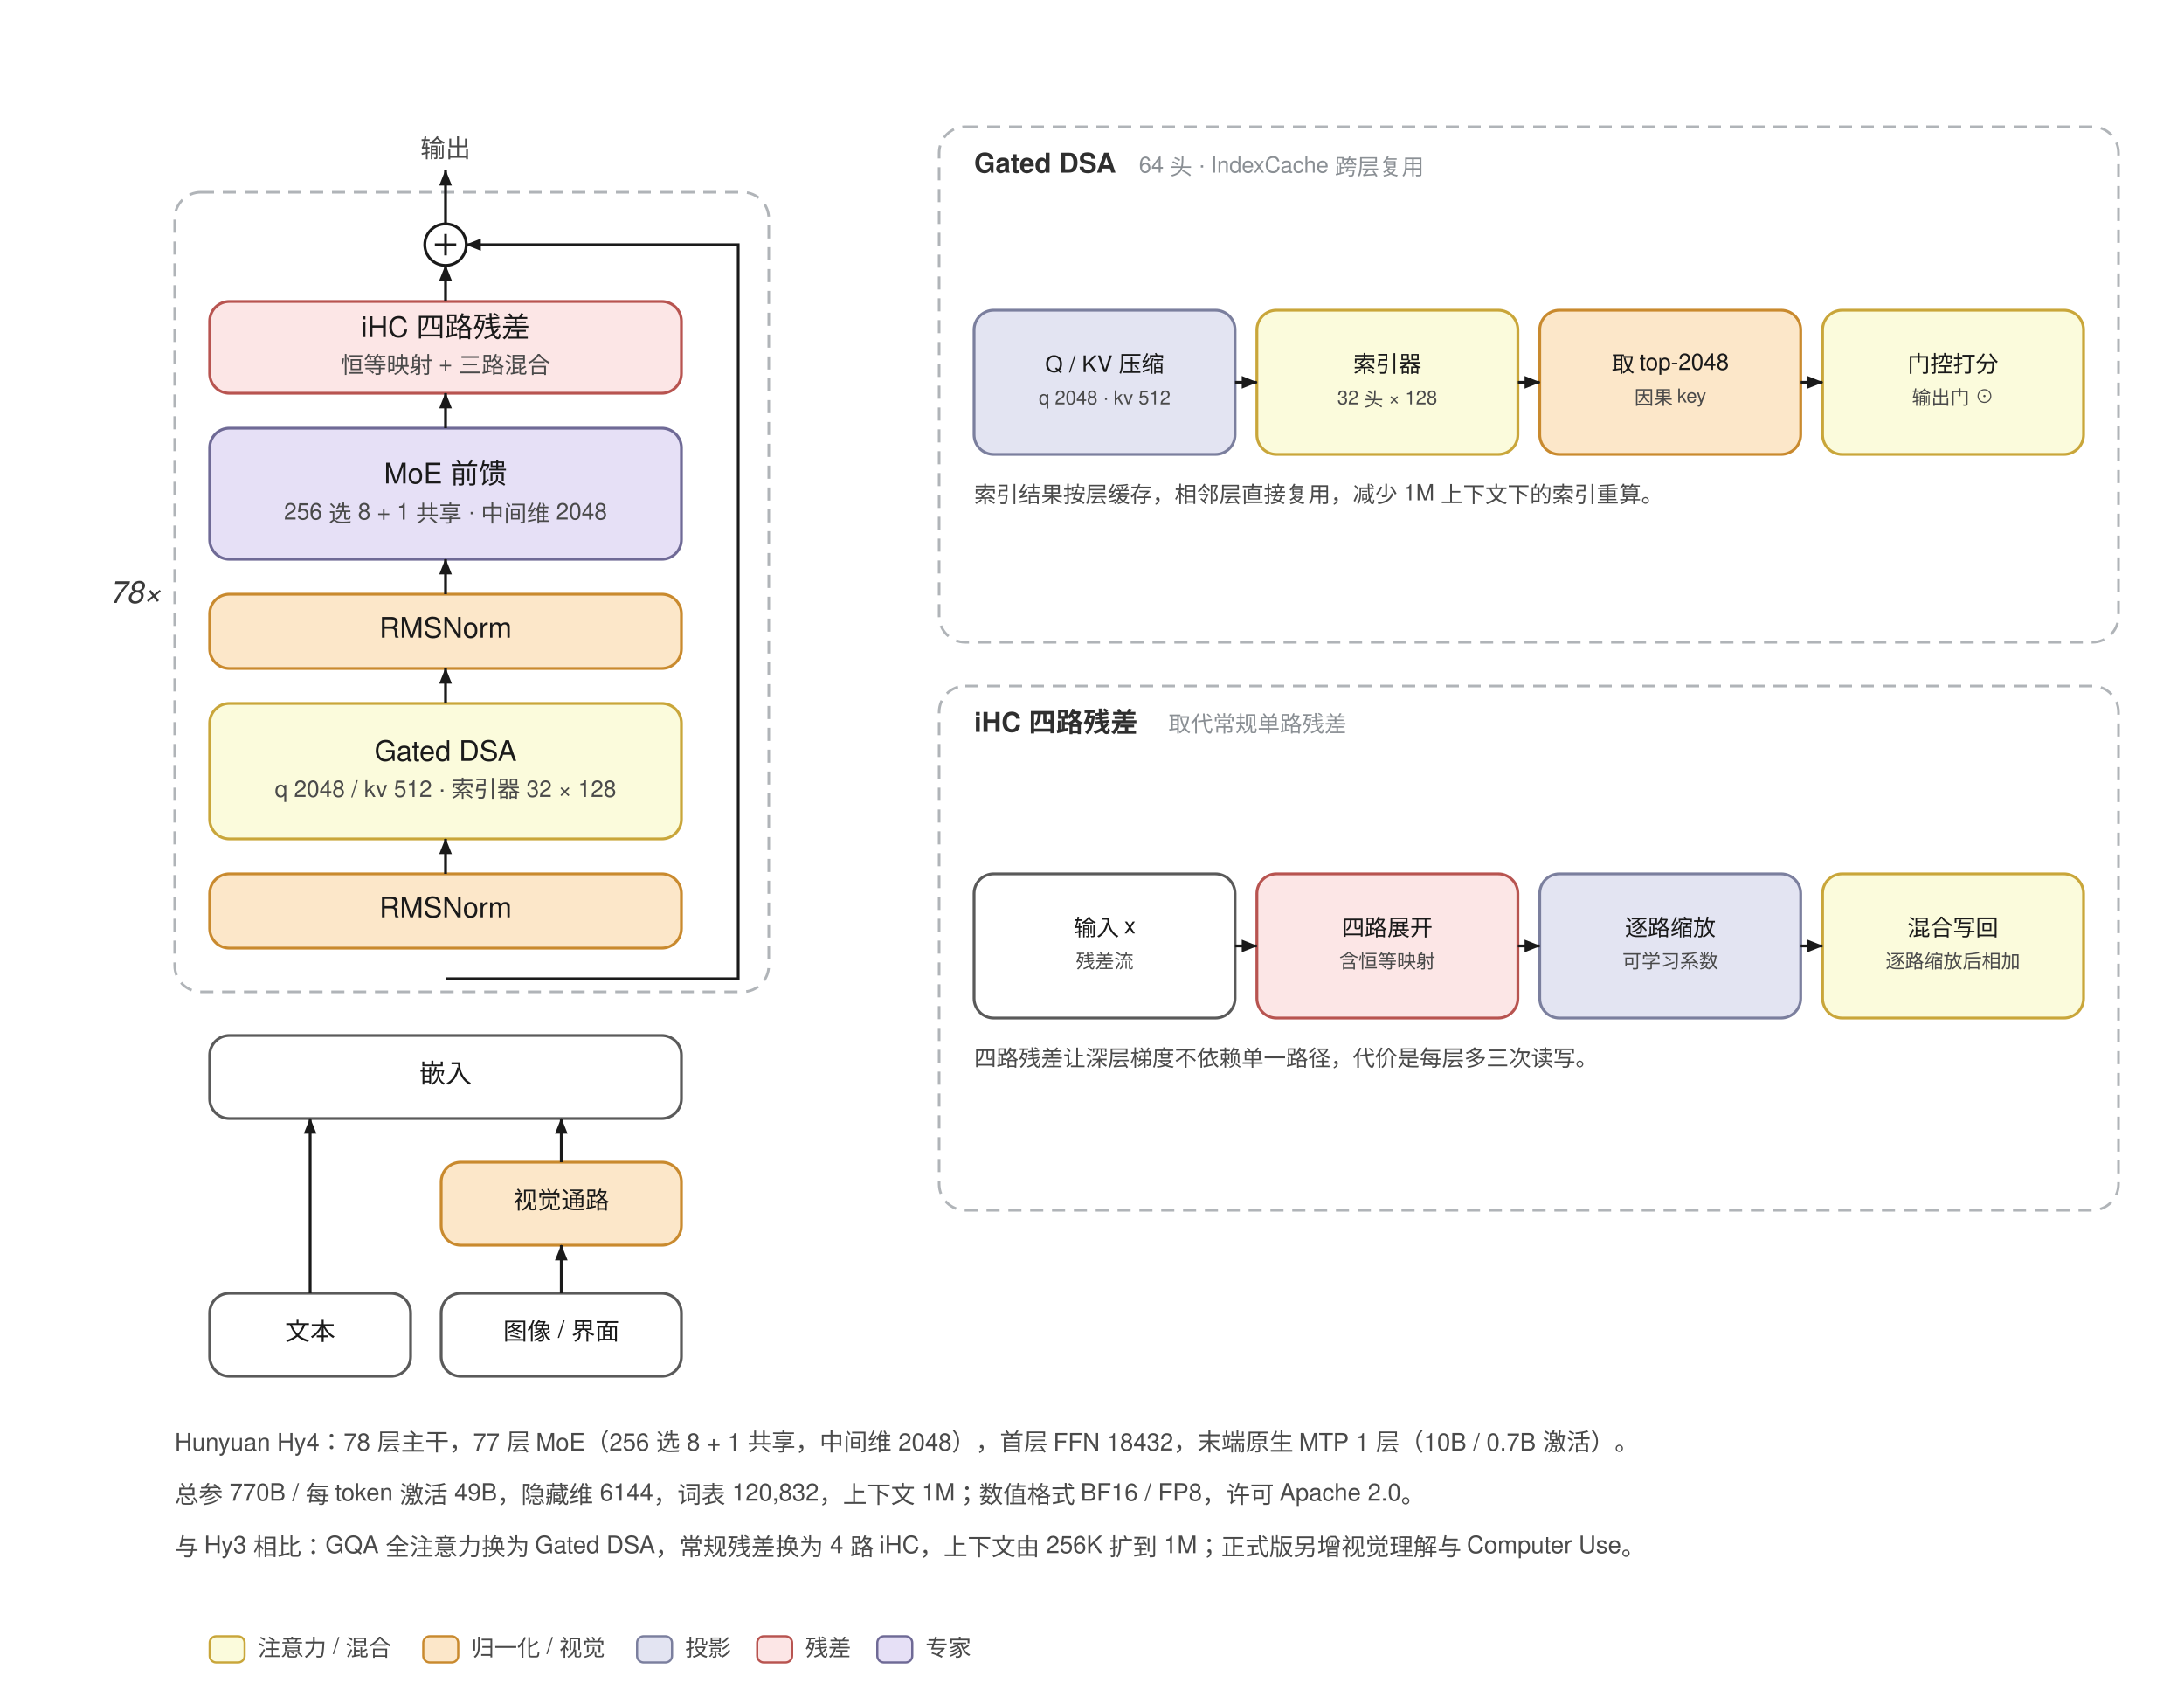
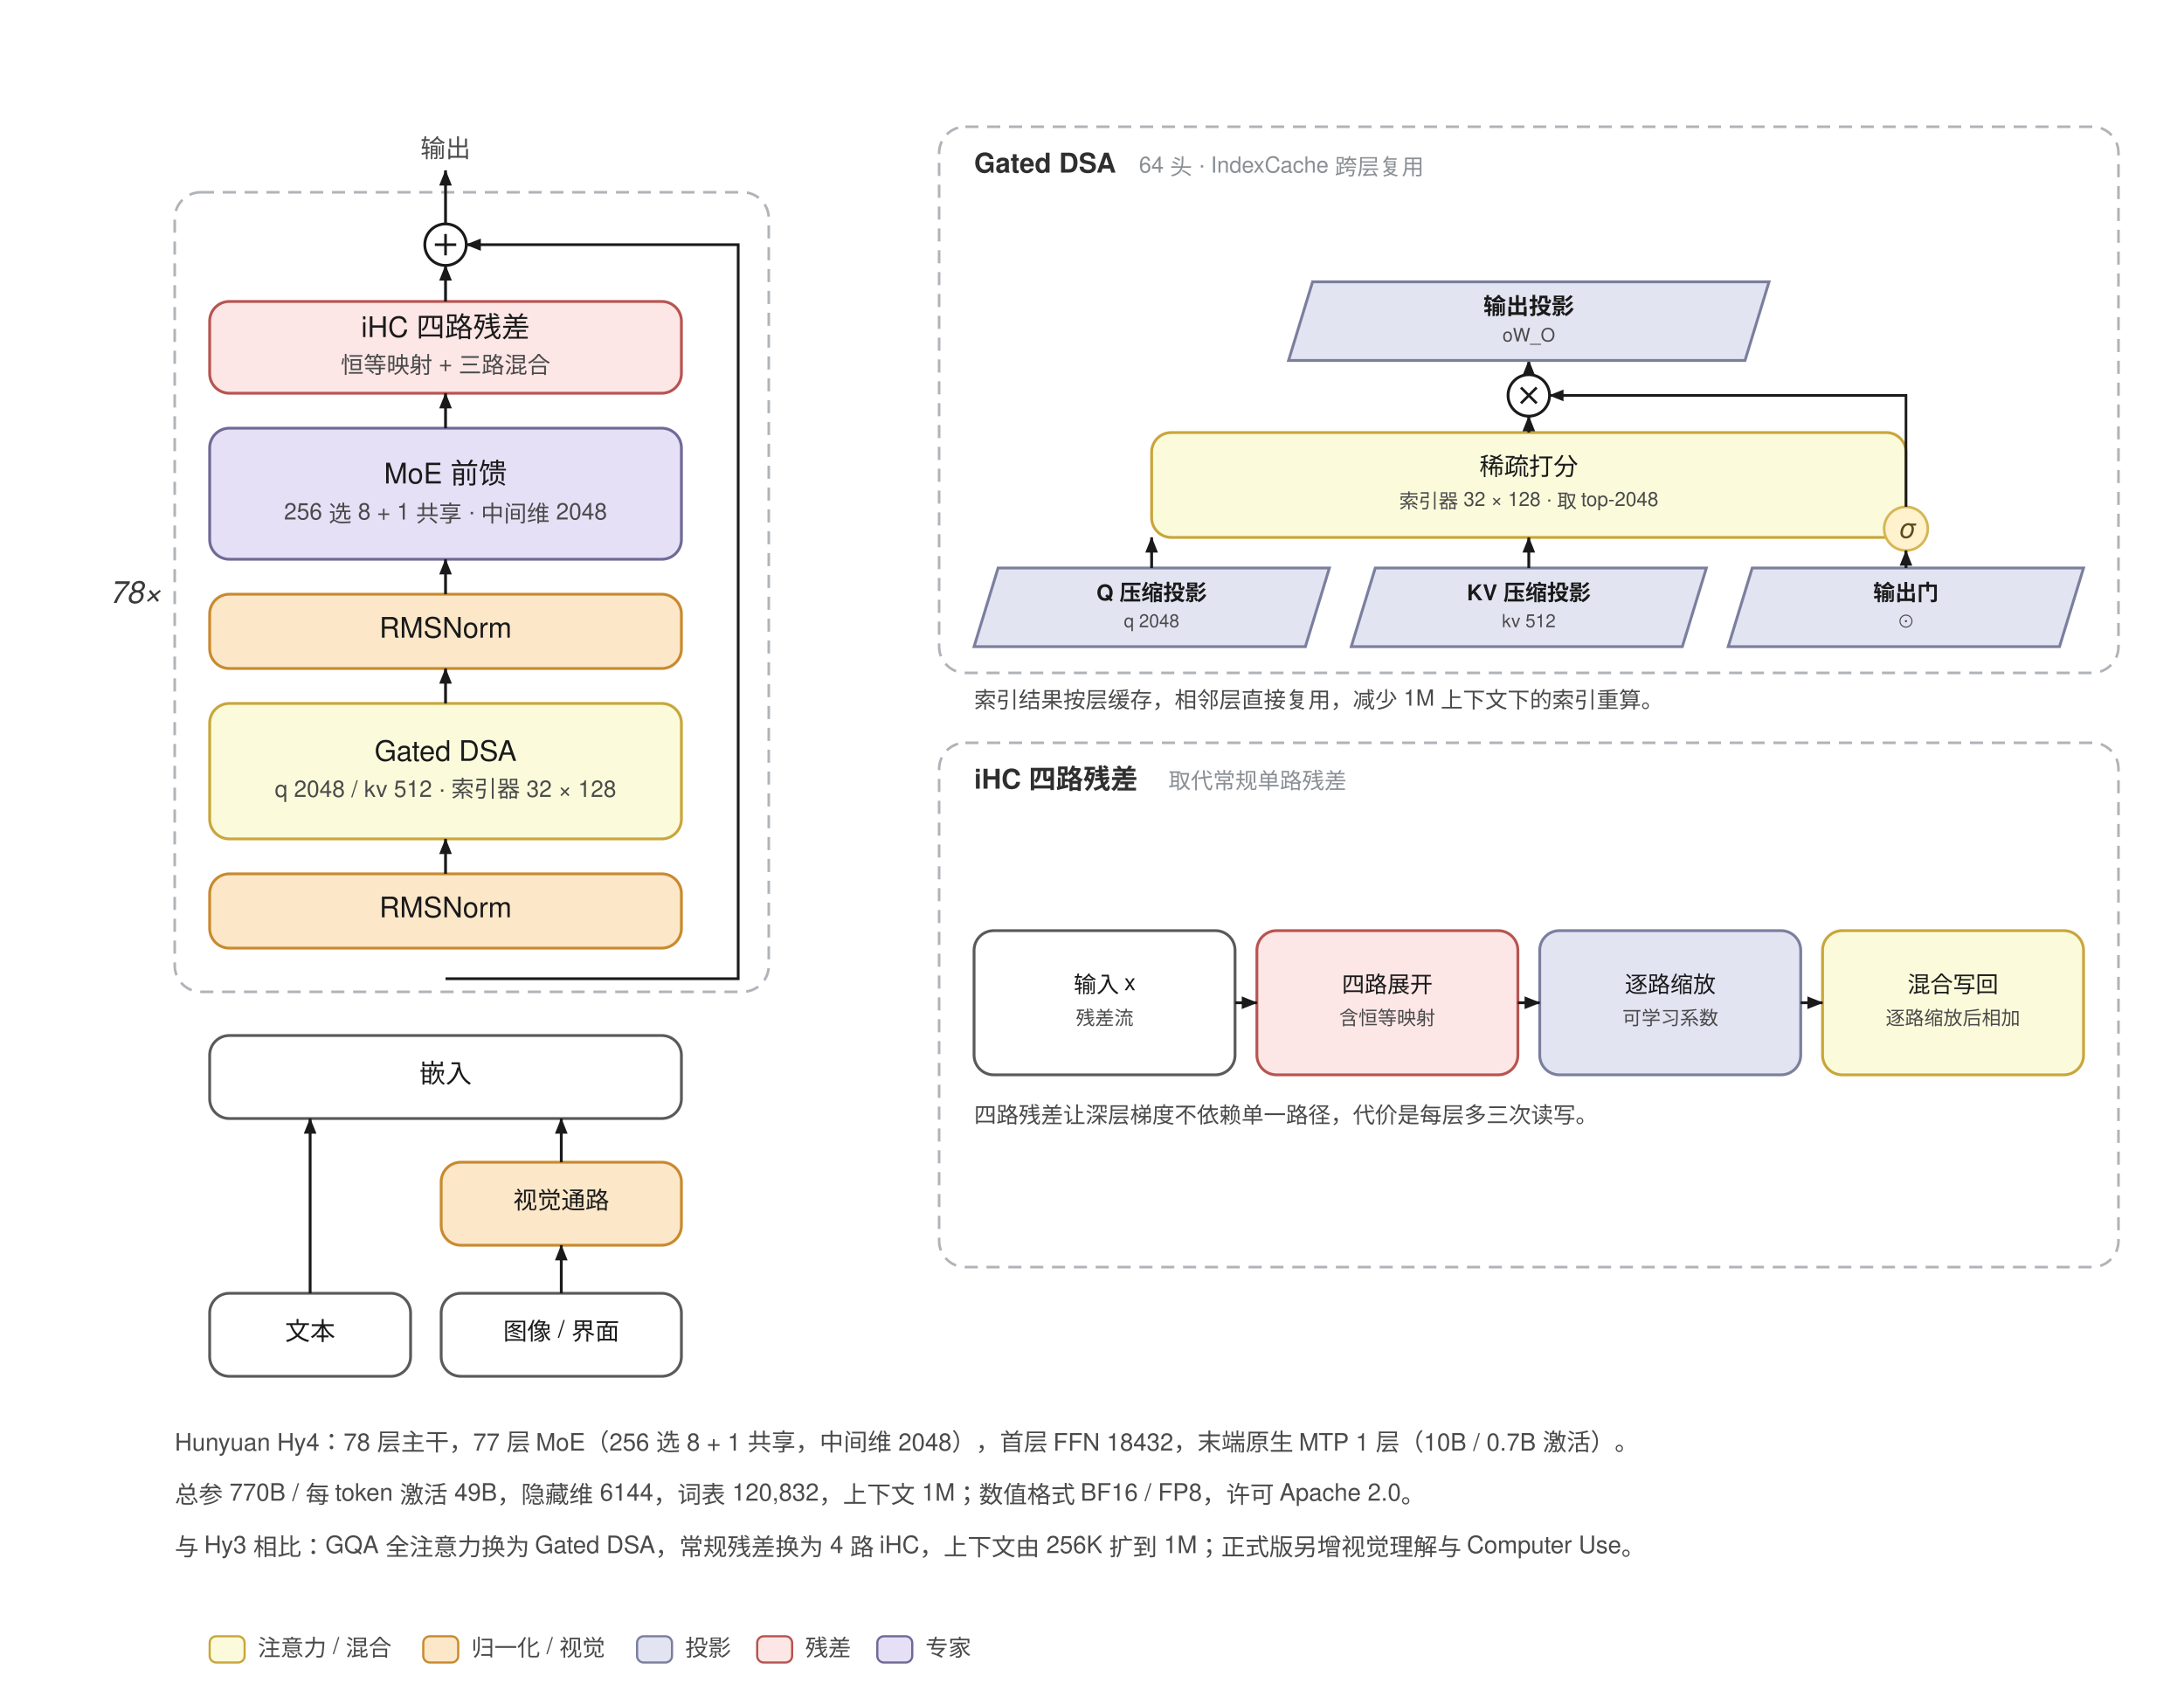
<svg xmlns="http://www.w3.org/2000/svg" width="1000" height="780" viewBox="0 0 1000 780" font-family="Helvetica, Arial, 'Microsoft YaHei', 'PingFang SC', sans-serif">
  <defs>
    <marker id="ah" viewBox="0 0 10 10" refX="8.6" refY="5" markerWidth="6.2" markerHeight="6.2" orient="auto-start-reverse">
      <path d="M0,1.4 L9,5 L0,8.6 z" fill="#1a1a1a" />
    </marker>
    <marker id="ag" viewBox="0 0 10 10" refX="8.6" refY="5" markerWidth="6.2" markerHeight="6.2" orient="auto-start-reverse">
      <path d="M0,1.4 L9,5 L0,8.6 z" fill="#6f7377" />
    </marker>
  </defs>
  <rect width="1000" height="780" fill="#ffffff" />
  <rect x="96.0" y="592.0" width="92.0" height="38.0" rx="9" fill="#ffffff" stroke="#5a5a5a" stroke-width="1.3" fill-opacity="1" />
  <text x="142.0" y="613.4" font-size="11.5" fill="#1a1a1a" text-anchor="middle">文本</text>
  <rect x="202.0" y="592.0" width="110.0" height="38.0" rx="9" fill="#ffffff" stroke="#5a5a5a" stroke-width="1.3" fill-opacity="1" />
  <text x="257.0" y="613.3" font-size="11" fill="#1a1a1a" text-anchor="middle">图像 / 界面</text>
  <rect x="202.0" y="532.0" width="110.0" height="38.0" rx="9" fill="#fce7c9" stroke="#c98a2e" stroke-width="1.3" fill-opacity="1" />
  <text x="257.0" y="553.3" font-size="11" fill="#1a1a1a" text-anchor="middle">视觉通路</text>
  <path d="M257.0,592.0 L257.0,570.0" fill="none" stroke="#1a1a1a" stroke-width="1.3" marker-end="url(#ah)" />
  <rect x="96.0" y="474.0" width="216.0" height="38.0" rx="9" fill="#ffffff" stroke="#5a5a5a" stroke-width="1.3" fill-opacity="1" />
  <text x="204.0" y="495.6" font-size="12" fill="#1a1a1a" text-anchor="middle">嵌入</text>
  <path d="M142.0,592.0 L142.0,512.0" fill="none" stroke="#1a1a1a" stroke-width="1.3" marker-end="url(#ah)" />
  <path d="M257.0,532.0 L257.0,512.0" fill="none" stroke="#1a1a1a" stroke-width="1.3" marker-end="url(#ah)" />
  <rect x="96.0" y="400.0" width="216.0" height="34.0" rx="9" fill="#fce7c9" stroke="#c98a2e" stroke-width="1.3" fill-opacity="1" />
  <text x="204.0" y="419.9" font-size="13" fill="#1a1a1a" text-anchor="middle">RMSNorm</text>
  <rect x="96.0" y="322.0" width="216.0" height="62.0" rx="9" fill="#fbfbdc" stroke="#c9a63a" stroke-width="1.3" fill-opacity="1" />
  <text x="204.0" y="348.3" font-size="13" fill="#1a1a1a" text-anchor="middle">Gated DSA</text>
  <text x="204.0" y="364.8" font-size="10.5" fill="#4a4a4a" text-anchor="middle">q 2048 / kv 512 · 索引器 32 × 128</text>
  <rect x="96.0" y="272.0" width="216.0" height="34.0" rx="9" fill="#fce7c9" stroke="#c98a2e" stroke-width="1.3" fill-opacity="1" />
  <text x="204.0" y="291.9" font-size="13" fill="#1a1a1a" text-anchor="middle">RMSNorm</text>
  <rect x="96.0" y="196.0" width="216.0" height="60.0" rx="9" fill="#e6e0f6" stroke="#6f6a96" stroke-width="1.3" fill-opacity="1" />
  <text x="204.0" y="221.3" font-size="13" fill="#1a1a1a" text-anchor="middle">MoE 前馈</text>
  <text x="204.0" y="237.8" font-size="10.5" fill="#4a4a4a" text-anchor="middle">256 选 8 + 1 共享 · 中间维 2048</text>
  <rect x="96.0" y="138.0" width="216.0" height="42.0" rx="9" fill="#fce6e6" stroke="#b85450" stroke-width="1.3" fill-opacity="1" />
  <text x="204.0" y="154.3" font-size="13" fill="#1a1a1a" text-anchor="middle">iHC 四路残差</text>
  <text x="204.0" y="170.8" font-size="10.5" fill="#4a4a4a" text-anchor="middle">恒等映射 + 三路混合</text>
  <path d="M204.0,400.0 L204.0,384.0" fill="none" stroke="#1a1a1a" stroke-width="1.3" marker-end="url(#ah)" />
  <path d="M204.0,322.0 L204.0,306.0" fill="none" stroke="#1a1a1a" stroke-width="1.3" marker-end="url(#ah)" />
  <path d="M204.0,272.0 L204.0,256.0" fill="none" stroke="#1a1a1a" stroke-width="1.3" marker-end="url(#ah)" />
  <path d="M204.0,196.0 L204.0,180.0" fill="none" stroke="#1a1a1a" stroke-width="1.3" marker-end="url(#ah)" />
  <path d="M204.0,138.0 L204.0,121.5" fill="none" stroke="#1a1a1a" stroke-width="1.3" marker-end="url(#ah)" />
  <circle cx="204.0" cy="112.0" r="9.5" fill="#ffffff" stroke="#1a1a1a" stroke-width="1.3" />
  <path d="M199.1,112.0 L208.9,112.0 M204.0,107.1 L204.0,116.9" stroke="#1a1a1a" stroke-width="1.2" />
  <rect x="80.0" y="88.0" width="272.0" height="366.0" rx="12" fill="none" stroke="#b0b4b8" stroke-width="1.2" stroke-dasharray="6 4" fill-opacity="1" />
  <text x="62.0" y="276.0" font-size="14" fill="#3a3a3a" text-anchor="middle" font-style="italic">78×</text>
  <path d="M204.0,448.0 L338.0,448.0 L338.0,112.0 L213.5,112.0" fill="none" stroke="#1a1a1a" stroke-width="1.25" marker-end="url(#ah)" />
  <path d="M204.0,102.5 L204.0,78.0" fill="none" stroke="#1a1a1a" stroke-width="1.3" marker-end="url(#ah)" />
  <text x="204.0" y="72.0" font-size="11.5" fill="#4a4a4a" text-anchor="middle">输出</text>
-   <rect x="430.0" y="58.0" width="540.0" height="236.0" rx="12" fill="none" stroke="#b0b4b8" stroke-width="1.2" stroke-dasharray="6 4" fill-opacity="1" />
+   <rect x="430.0" y="58.0" width="540.0" height="250.0" rx="12" fill="none" stroke="#b0b4b8" stroke-width="1.2" stroke-dasharray="6 4" fill-opacity="1" />
  <text x="446.0" y="79.0" font-size="12.5" fill="#2f2f2f" text-anchor="start" font-weight="600">Gated DSA</text>
  <text x="521.5" y="79.0" font-size="10.2" fill="#8a8f94" text-anchor="start">64 头 · IndexCache 跨层复用</text>
-   <rect x="446.0" y="142.0" width="119.5" height="66.0" rx="9" fill="#e3e4f2" stroke="#7b7f9e" stroke-width="1.3" fill-opacity="1" />
-   <text x="505.8" y="170.3" font-size="10.4" fill="#1a1a1a" text-anchor="middle">Q / KV 压缩</text>
-   <text x="505.8" y="185.1" font-size="8.8" fill="#4a4a4a" text-anchor="middle">q 2048 · kv 512</text>
-   <rect x="575.5" y="142.0" width="119.5" height="66.0" rx="9" fill="#fbfbdc" stroke="#c9a63a" stroke-width="1.3" fill-opacity="1" />
-   <text x="635.2" y="170.3" font-size="10.4" fill="#1a1a1a" text-anchor="middle">索引器</text>
-   <text x="635.2" y="185.1" font-size="8.8" fill="#4a4a4a" text-anchor="middle">32 头 × 128</text>
-   <rect x="705.0" y="142.0" width="119.5" height="66.0" rx="9" fill="#fce7c9" stroke="#c98a2e" stroke-width="1.3" fill-opacity="1" />
-   <text x="764.8" y="170.3" font-size="10.4" fill="#1a1a1a" text-anchor="middle">取 top-2048</text>
-   <text x="764.8" y="185.1" font-size="8.8" fill="#4a4a4a" text-anchor="middle">因果 key</text>
-   <rect x="834.5" y="142.0" width="119.5" height="66.0" rx="9" fill="#fbfbdc" stroke="#c9a63a" stroke-width="1.3" fill-opacity="1" />
-   <text x="894.2" y="170.3" font-size="10.4" fill="#1a1a1a" text-anchor="middle">门控打分</text>
-   <text x="894.2" y="185.1" font-size="8.8" fill="#4a4a4a" text-anchor="middle">输出门 ⊙</text>
-   <path d="M565.5,175.0 L575.5,175.0" fill="none" stroke="#1a1a1a" stroke-width="1.3" marker-end="url(#ah)" />
-   <path d="M695.0,175.0 L705.0,175.0" fill="none" stroke="#1a1a1a" stroke-width="1.3" marker-end="url(#ah)" />
-   <path d="M824.5,175.0 L834.5,175.0" fill="none" stroke="#1a1a1a" stroke-width="1.3" marker-end="url(#ah)" />
-   <text x="446.0" y="230.0" font-size="10.2" fill="#4a4a4a" text-anchor="start">索引结果按层缓存，相邻层直接复用，减少 1M 上下文下的索引重算。</text>
-   <rect x="430.0" y="314.0" width="540.0" height="240.0" rx="12" fill="none" stroke="#b0b4b8" stroke-width="1.2" stroke-dasharray="6 4" fill-opacity="1" />
-   <text x="446.0" y="335.0" font-size="12.5" fill="#2f2f2f" text-anchor="start" font-weight="600">iHC 四路残差</text>
-   <text x="535.0" y="335.0" font-size="10.2" fill="#8a8f94" text-anchor="start">取代常规单路残差</text>
-   <rect x="446.0" y="400.0" width="119.5" height="66.0" rx="9" fill="#ffffff" stroke="#5a5a5a" stroke-width="1.3" fill-opacity="1" />
-   <text x="505.8" y="428.3" font-size="10.4" fill="#1a1a1a" text-anchor="middle">输入 x</text>
-   <text x="505.8" y="443.1" font-size="8.8" fill="#4a4a4a" text-anchor="middle">残差流</text>
-   <rect x="575.5" y="400.0" width="119.5" height="66.0" rx="9" fill="#fce6e6" stroke="#b85450" stroke-width="1.3" fill-opacity="1" />
-   <text x="635.2" y="428.3" font-size="10.4" fill="#1a1a1a" text-anchor="middle">四路展开</text>
-   <text x="635.2" y="443.1" font-size="8.8" fill="#4a4a4a" text-anchor="middle">含恒等映射</text>
-   <rect x="705.0" y="400.0" width="119.5" height="66.0" rx="9" fill="#e3e4f2" stroke="#7b7f9e" stroke-width="1.3" fill-opacity="1" />
-   <text x="764.8" y="428.3" font-size="10.4" fill="#1a1a1a" text-anchor="middle">逐路缩放</text>
-   <text x="764.8" y="443.1" font-size="8.8" fill="#4a4a4a" text-anchor="middle">可学习系数</text>
-   <rect x="834.5" y="400.0" width="119.5" height="66.0" rx="9" fill="#fbfbdc" stroke="#c9a63a" stroke-width="1.3" fill-opacity="1" />
-   <text x="894.2" y="428.3" font-size="10.4" fill="#1a1a1a" text-anchor="middle">混合写回</text>
-   <text x="894.2" y="443.1" font-size="8.8" fill="#4a4a4a" text-anchor="middle">逐路缩放后相加</text>
-   <path d="M565.5,433.0 L575.5,433.0" fill="none" stroke="#1a1a1a" stroke-width="1.3" marker-end="url(#ah)" />
-   <path d="M695.0,433.0 L705.0,433.0" fill="none" stroke="#1a1a1a" stroke-width="1.3" marker-end="url(#ah)" />
-   <path d="M824.5,433.0 L834.5,433.0" fill="none" stroke="#1a1a1a" stroke-width="1.3" marker-end="url(#ah)" />
-   <text x="446.0" y="488.0" font-size="10.2" fill="#4a4a4a" text-anchor="start">四路残差让深层梯度不依赖单一路径，代价是每层多三次读写。</text>
+   <path d="M457.0,260.0 L608.7,260.0 L597.7,296.0 L446.0,296.0 Z" fill="#e3e4f2" stroke="#7b7f9e" stroke-width="1.3" />
+   <text x="527.3" y="274.8" font-size="10.0" fill="#1a1a1a" text-anchor="middle" font-weight="600">Q 压缩投影</text>
+   <text x="527.3" y="287.1" font-size="8.3" fill="#4a4a4a" text-anchor="middle">q 2048</text>
+   <path d="M629.7,260.0 L781.3,260.0 L770.3,296.0 L618.7,296.0 Z" fill="#e3e4f2" stroke="#7b7f9e" stroke-width="1.3" />
+   <text x="700.0" y="274.8" font-size="10.0" fill="#1a1a1a" text-anchor="middle" font-weight="600">KV 压缩投影</text>
+   <text x="700.0" y="287.1" font-size="8.3" fill="#4a4a4a" text-anchor="middle">kv 512</text>
+   <path d="M802.3,260.0 L954.0,260.0 L943.0,296.0 L791.3,296.0 Z" fill="#e3e4f2" stroke="#7b7f9e" stroke-width="1.3" />
+   <text x="872.7" y="274.8" font-size="10.0" fill="#1a1a1a" text-anchor="middle" font-weight="600">输出门</text>
+   <text x="872.7" y="287.1" font-size="8.3" fill="#4a4a4a" text-anchor="middle">⊙</text>
+   <rect x="527.3" y="198.0" width="345.4" height="48.0" rx="9" fill="#fbfbdc" stroke="#c9a63a" stroke-width="1.3" fill-opacity="1" />
+   <text x="700.0" y="217.5" font-size="11.3" fill="#1a1a1a" text-anchor="middle">稀疏打分</text>
+   <text x="700.0" y="232.5" font-size="9.0" fill="#4a4a4a" text-anchor="middle">索引器 32 × 128 · 取 top-2048</text>
+   <path d="M527.3,260.0 L527.3,246.0" fill="none" stroke="#1a1a1a" stroke-width="1.3" marker-end="url(#ah)" />
+   <path d="M700.0,260.0 L700.0,246.0" fill="none" stroke="#1a1a1a" stroke-width="1.3" marker-end="url(#ah)" />
+   <circle cx="700.0" cy="181.0" r="9.5" fill="#ffffff" stroke="#1a1a1a" stroke-width="1.3" />
+   <path d="M696.4,177.4 L703.6,184.6 M696.4,184.6 L703.6,177.4" stroke="#1a1a1a" stroke-width="1.2" />
+   <path d="M700.0,198.0 L700.0,190.5" fill="none" stroke="#1a1a1a" stroke-width="1.3" marker-end="url(#ah)" />
+   <circle cx="872.7" cy="242.0" r="10.0" fill="#fff2cc" stroke="#d6b656" stroke-width="1.2" />
+   <text x="872.7" y="246.2" font-size="12.5" fill="#5a4a1e" text-anchor="middle" font-style="italic">σ</text>
+   <path d="M872.7,260.0 L872.7,252.0" fill="none" stroke="#1a1a1a" stroke-width="1.3" marker-end="url(#ah)" />
+   <path d="M872.7,232.0 L872.7,181.0 L709.5,181.0" fill="none" stroke="#1a1a1a" stroke-width="1.2" marker-end="url(#ah)" />
+   <path d="M700.0,171.5 L700.0,165.0" fill="none" stroke="#1a1a1a" stroke-width="1.3" marker-end="url(#ah)" />
+   <path d="M601.0,129.0 L810.0,129.0 L799.0,165.0 L590.0,165.0 Z" fill="#e3e4f2" stroke="#7b7f9e" stroke-width="1.3" />
+   <text x="700.0" y="143.8" font-size="10.4" fill="#1a1a1a" text-anchor="middle" font-weight="600">输出投影</text>
+   <text x="700.0" y="156.3" font-size="8.5" fill="#4a4a4a" text-anchor="middle">oW_O</text>
+   <text x="446.0" y="324.0" font-size="10.2" fill="#4a4a4a" text-anchor="start">索引结果按层缓存，相邻层直接复用，减少 1M 上下文下的索引重算。</text>
+   <rect x="430.0" y="340.0" width="540.0" height="240.0" rx="12" fill="none" stroke="#b0b4b8" stroke-width="1.2" stroke-dasharray="6 4" fill-opacity="1" />
+   <text x="446.0" y="361.0" font-size="12.5" fill="#2f2f2f" text-anchor="start" font-weight="600">iHC 四路残差</text>
+   <text x="535.0" y="361.0" font-size="10.2" fill="#8a8f94" text-anchor="start">取代常规单路残差</text>
+   <rect x="446.0" y="426.0" width="119.5" height="66.0" rx="9" fill="#ffffff" stroke="#5a5a5a" stroke-width="1.3" fill-opacity="1" />
+   <text x="505.8" y="454.3" font-size="10.4" fill="#1a1a1a" text-anchor="middle">输入 x</text>
+   <text x="505.8" y="469.1" font-size="8.8" fill="#4a4a4a" text-anchor="middle">残差流</text>
+   <rect x="575.5" y="426.0" width="119.5" height="66.0" rx="9" fill="#fce6e6" stroke="#b85450" stroke-width="1.3" fill-opacity="1" />
+   <text x="635.2" y="454.3" font-size="10.4" fill="#1a1a1a" text-anchor="middle">四路展开</text>
+   <text x="635.2" y="469.1" font-size="8.8" fill="#4a4a4a" text-anchor="middle">含恒等映射</text>
+   <rect x="705.0" y="426.0" width="119.5" height="66.0" rx="9" fill="#e3e4f2" stroke="#7b7f9e" stroke-width="1.3" fill-opacity="1" />
+   <text x="764.8" y="454.3" font-size="10.4" fill="#1a1a1a" text-anchor="middle">逐路缩放</text>
+   <text x="764.8" y="469.1" font-size="8.8" fill="#4a4a4a" text-anchor="middle">可学习系数</text>
+   <rect x="834.5" y="426.0" width="119.5" height="66.0" rx="9" fill="#fbfbdc" stroke="#c9a63a" stroke-width="1.3" fill-opacity="1" />
+   <text x="894.2" y="454.3" font-size="10.4" fill="#1a1a1a" text-anchor="middle">混合写回</text>
+   <text x="894.2" y="469.1" font-size="8.8" fill="#4a4a4a" text-anchor="middle">逐路缩放后相加</text>
+   <path d="M565.5,459.0 L575.5,459.0" fill="none" stroke="#1a1a1a" stroke-width="1.3" marker-end="url(#ah)" />
+   <path d="M695.0,459.0 L705.0,459.0" fill="none" stroke="#1a1a1a" stroke-width="1.3" marker-end="url(#ah)" />
+   <path d="M824.5,459.0 L834.5,459.0" fill="none" stroke="#1a1a1a" stroke-width="1.3" marker-end="url(#ah)" />
+   <text x="446.0" y="514.0" font-size="10.2" fill="#4a4a4a" text-anchor="start">四路残差让深层梯度不依赖单一路径，代价是每层多三次读写。</text>
  <text x="80.0" y="664.0" font-size="11" fill="#4a4a4a" text-anchor="start">Hunyuan Hy4：78 层主干，77 层 MoE（256 选 8 + 1 共享，中间维 2048），首层 FFN 18432，末端原生 MTP 1 层（10B / 0.7B 激活）。</text>
  <text x="80.0" y="688.0" font-size="11" fill="#4a4a4a" text-anchor="start">总参 770B / 每 token 激活 49B，隐藏维 6144，词表 120,832，上下文 1M；数值格式 BF16 / FP8，许可 Apache 2.0。</text>
  <text x="80.0" y="712.0" font-size="11" fill="#4a4a4a" text-anchor="start">与 Hy3 相比：GQA 全注意力换为 Gated DSA，常规残差换为 4 路 iHC，上下文由 256K 扩到 1M；正式版另增视觉理解与 Computer Use。</text>
  <rect x="96.0" y="749.0" width="16.0" height="12.0" rx="3" fill="#fbfbdc" stroke="#c9a63a" stroke-width="1.0" fill-opacity="1" />
  <text x="118.0" y="758.0" font-size="10.5" fill="#4a4a4a" text-anchor="start">注意力 / 混合</text>
  <rect x="193.8" y="749.0" width="16.0" height="12.0" rx="3" fill="#fce7c9" stroke="#c98a2e" stroke-width="1.0" fill-opacity="1" />
  <text x="215.8" y="758.0" font-size="10.5" fill="#4a4a4a" text-anchor="start">归一化 / 视觉</text>
  <rect x="291.7" y="749.0" width="16.0" height="12.0" rx="3" fill="#e3e4f2" stroke="#7b7f9e" stroke-width="1.0" fill-opacity="1" />
  <text x="313.7" y="758.0" font-size="10.5" fill="#4a4a4a" text-anchor="start">投影</text>
  <rect x="346.7" y="749.0" width="16.0" height="12.0" rx="3" fill="#fce6e6" stroke="#b85450" stroke-width="1.0" fill-opacity="1" />
  <text x="368.7" y="758.0" font-size="10.5" fill="#4a4a4a" text-anchor="start">残差</text>
  <rect x="401.7" y="749.0" width="16.0" height="12.0" rx="3" fill="#e6e0f6" stroke="#6f6a96" stroke-width="1.0" fill-opacity="1" />
  <text x="423.7" y="758.0" font-size="10.5" fill="#4a4a4a" text-anchor="start">专家</text>
</svg>
